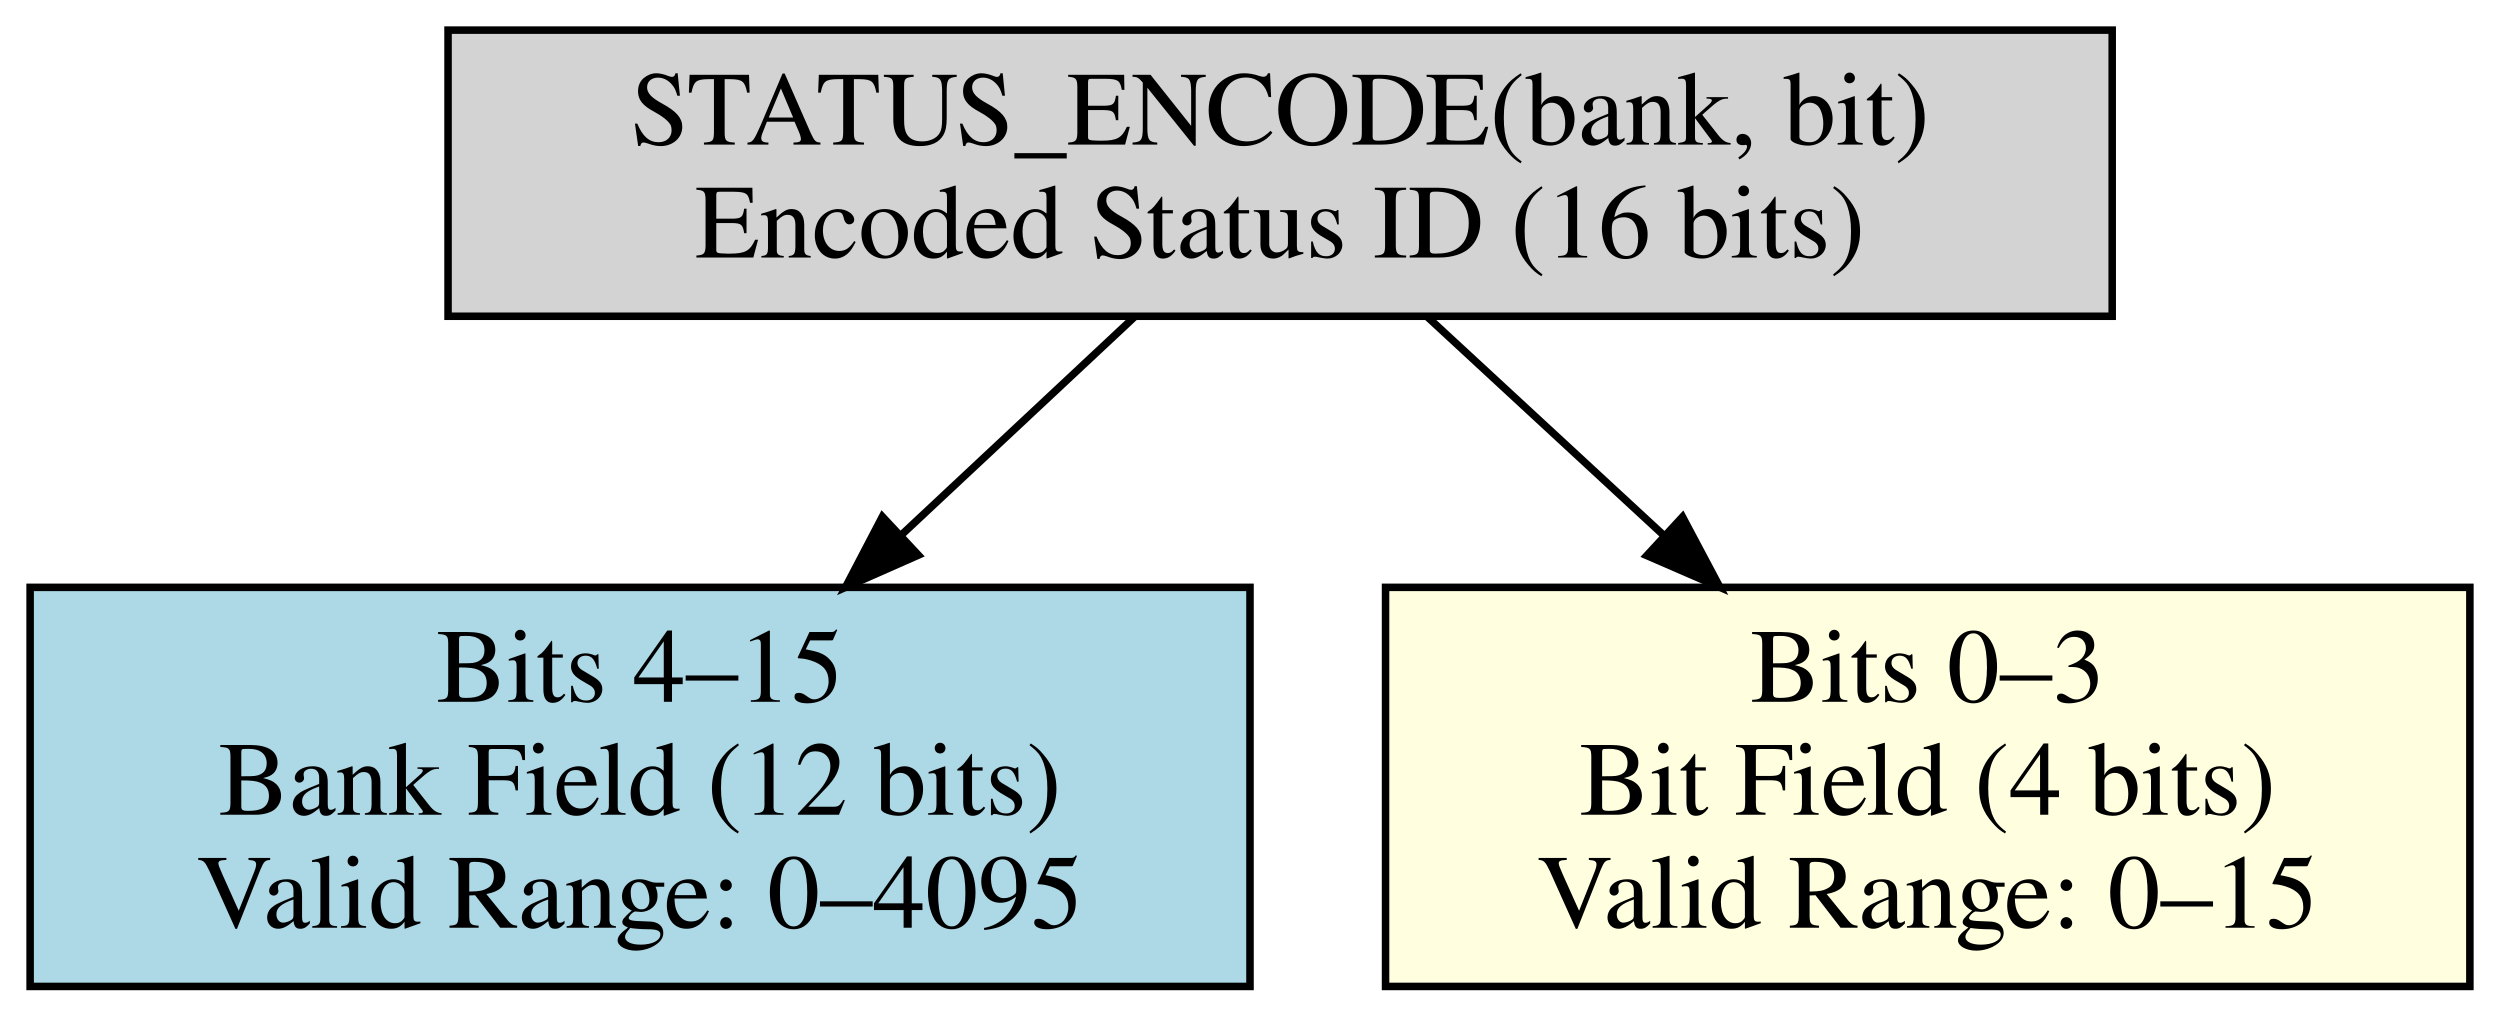
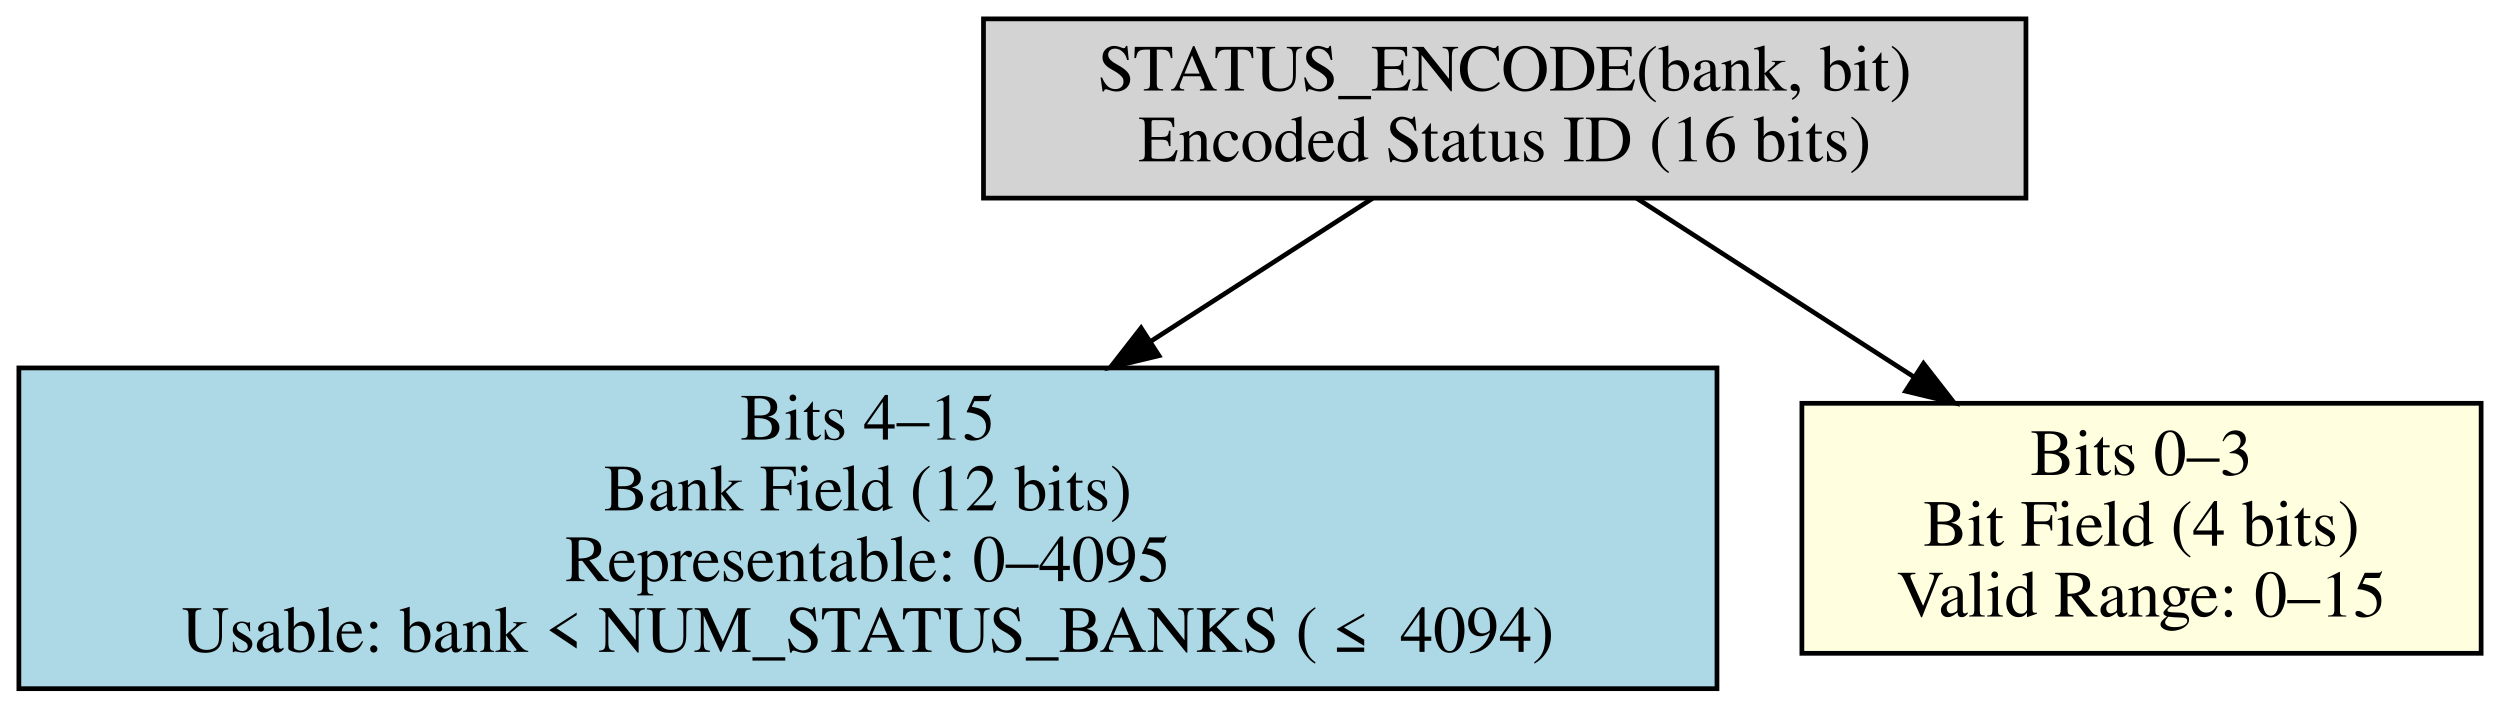
- <svg xmlns="http://www.w3.org/2000/svg" width="332pt" height="135pt" viewBox="0.00 0.00 332.00 135.00">
-   <g id="graph0" class="graph" transform="scale(1 1) rotate(0) translate(4 131)">
+ <svg xmlns="http://www.w3.org/2000/svg" width="530pt" height="150pt" viewBox="0.00 0.00 530.00 150.00">
+   <g id="graph0" class="graph" transform="scale(1 1) rotate(0) translate(4 146)">
    <g id="node1" class="node">
-       <polygon fill="lightgray" stroke="black" points="276.5,-127 55.5,-127 55.5,-89 276.5,-89 276.5,-127" />
-       <text text-anchor="middle" x="166" y="-111.8" font-family="Times,serif" font-size="14.00">STATUS_ENCODE(bank, bit)</text>
-       <text text-anchor="middle" x="166" y="-96.8" font-family="Times,serif" font-size="14.00">Encoded Status ID (16 bits)</text>
+       <polygon fill="lightgray" stroke="black" points="425.5,-142 204.5,-142 204.5,-104 425.5,-104 425.5,-142" />
+       <text text-anchor="middle" x="315" y="-126.8" font-family="Times,serif" font-size="14.00">STATUS_ENCODE(bank, bit)</text>
+       <text text-anchor="middle" x="315" y="-111.8" font-family="Times,serif" font-size="14.00">Encoded Status ID (16 bits)</text>
    </g>
    <g id="node2" class="node">
-       <polygon fill="lightblue" stroke="black" points="162,-53 0,-53 0,0 162,0 162,-53" />
-       <text text-anchor="middle" x="81" y="-37.8" font-family="Times,serif" font-size="14.00">Bits 4–15</text>
-       <text text-anchor="middle" x="81" y="-22.8" font-family="Times,serif" font-size="14.00">Bank Field (12 bits)</text>
-       <text text-anchor="middle" x="81" y="-7.8" font-family="Times,serif" font-size="14.00">Valid Range: 0–4095</text>
+       <polygon fill="lightblue" stroke="black" points="360,-68 0,-68 0,0 360,0 360,-68" />
+       <text text-anchor="middle" x="180" y="-52.8" font-family="Times,serif" font-size="14.00">Bits 4–15</text>
+       <text text-anchor="middle" x="180" y="-37.8" font-family="Times,serif" font-size="14.00">Bank Field (12 bits)</text>
+       <text text-anchor="middle" x="180" y="-22.8" font-family="Times,serif" font-size="14.00">Representable: 0–4095</text>
+       <text text-anchor="middle" x="180" y="-7.8" font-family="Times,serif" font-size="14.00">Usable: bank &lt; NUM_STATUS_BANKS (≤ 4094)</text>
    </g>
    <g id="edge1" class="edge">
-       <path fill="none" stroke="black" d="M146.71,-88.96C137.57,-80.41 126.36,-69.92 115.8,-60.05" />
-       <polygon fill="black" stroke="black" points="117.96,-57.28 108.27,-53 113.18,-62.39 117.96,-57.28" />
+       <path fill="none" stroke="black" d="M287.03,-103.97C273.35,-95.16 256.32,-84.19 239.91,-73.61" />
+       <polygon fill="black" stroke="black" points="241.7,-70.6 231.4,-68.12 237.91,-76.48 241.7,-70.6" />
    </g>
    <g id="node3" class="node">
-       <polygon fill="lightyellow" stroke="black" points="324,-53 180,-53 180,0 324,0 324,-53" />
-       <text text-anchor="middle" x="252" y="-37.8" font-family="Times,serif" font-size="14.00">Bits 0–3</text>
-       <text text-anchor="middle" x="252" y="-22.8" font-family="Times,serif" font-size="14.00">Bit Field (4 bits)</text>
-       <text text-anchor="middle" x="252" y="-7.8" font-family="Times,serif" font-size="14.00">Valid Range: 0–15</text>
+       <polygon fill="lightyellow" stroke="black" points="522,-60.5 378,-60.5 378,-7.5 522,-7.5 522,-60.5" />
+       <text text-anchor="middle" x="450" y="-45.3" font-family="Times,serif" font-size="14.00">Bits 0–3</text>
+       <text text-anchor="middle" x="450" y="-30.3" font-family="Times,serif" font-size="14.00">Bit Field (4 bits)</text>
+       <text text-anchor="middle" x="450" y="-15.3" font-family="Times,serif" font-size="14.00">Valid Range: 0–15</text>
    </g>
    <g id="edge2" class="edge">
-       <path fill="none" stroke="black" d="M185.51,-88.96C194.77,-80.41 206.11,-69.92 216.79,-60.05" />
-       <polygon fill="black" stroke="black" points="219.44,-62.36 224.41,-53 214.69,-57.22 219.44,-62.36" />
+       <path fill="none" stroke="black" d="M342.97,-103.97C359.93,-93.05 382.02,-78.81 401.72,-66.11" />
+       <polygon fill="black" stroke="black" points="403.78,-68.95 410.29,-60.59 399.99,-63.07 403.78,-68.95" />
    </g>
  </g>
</svg>
